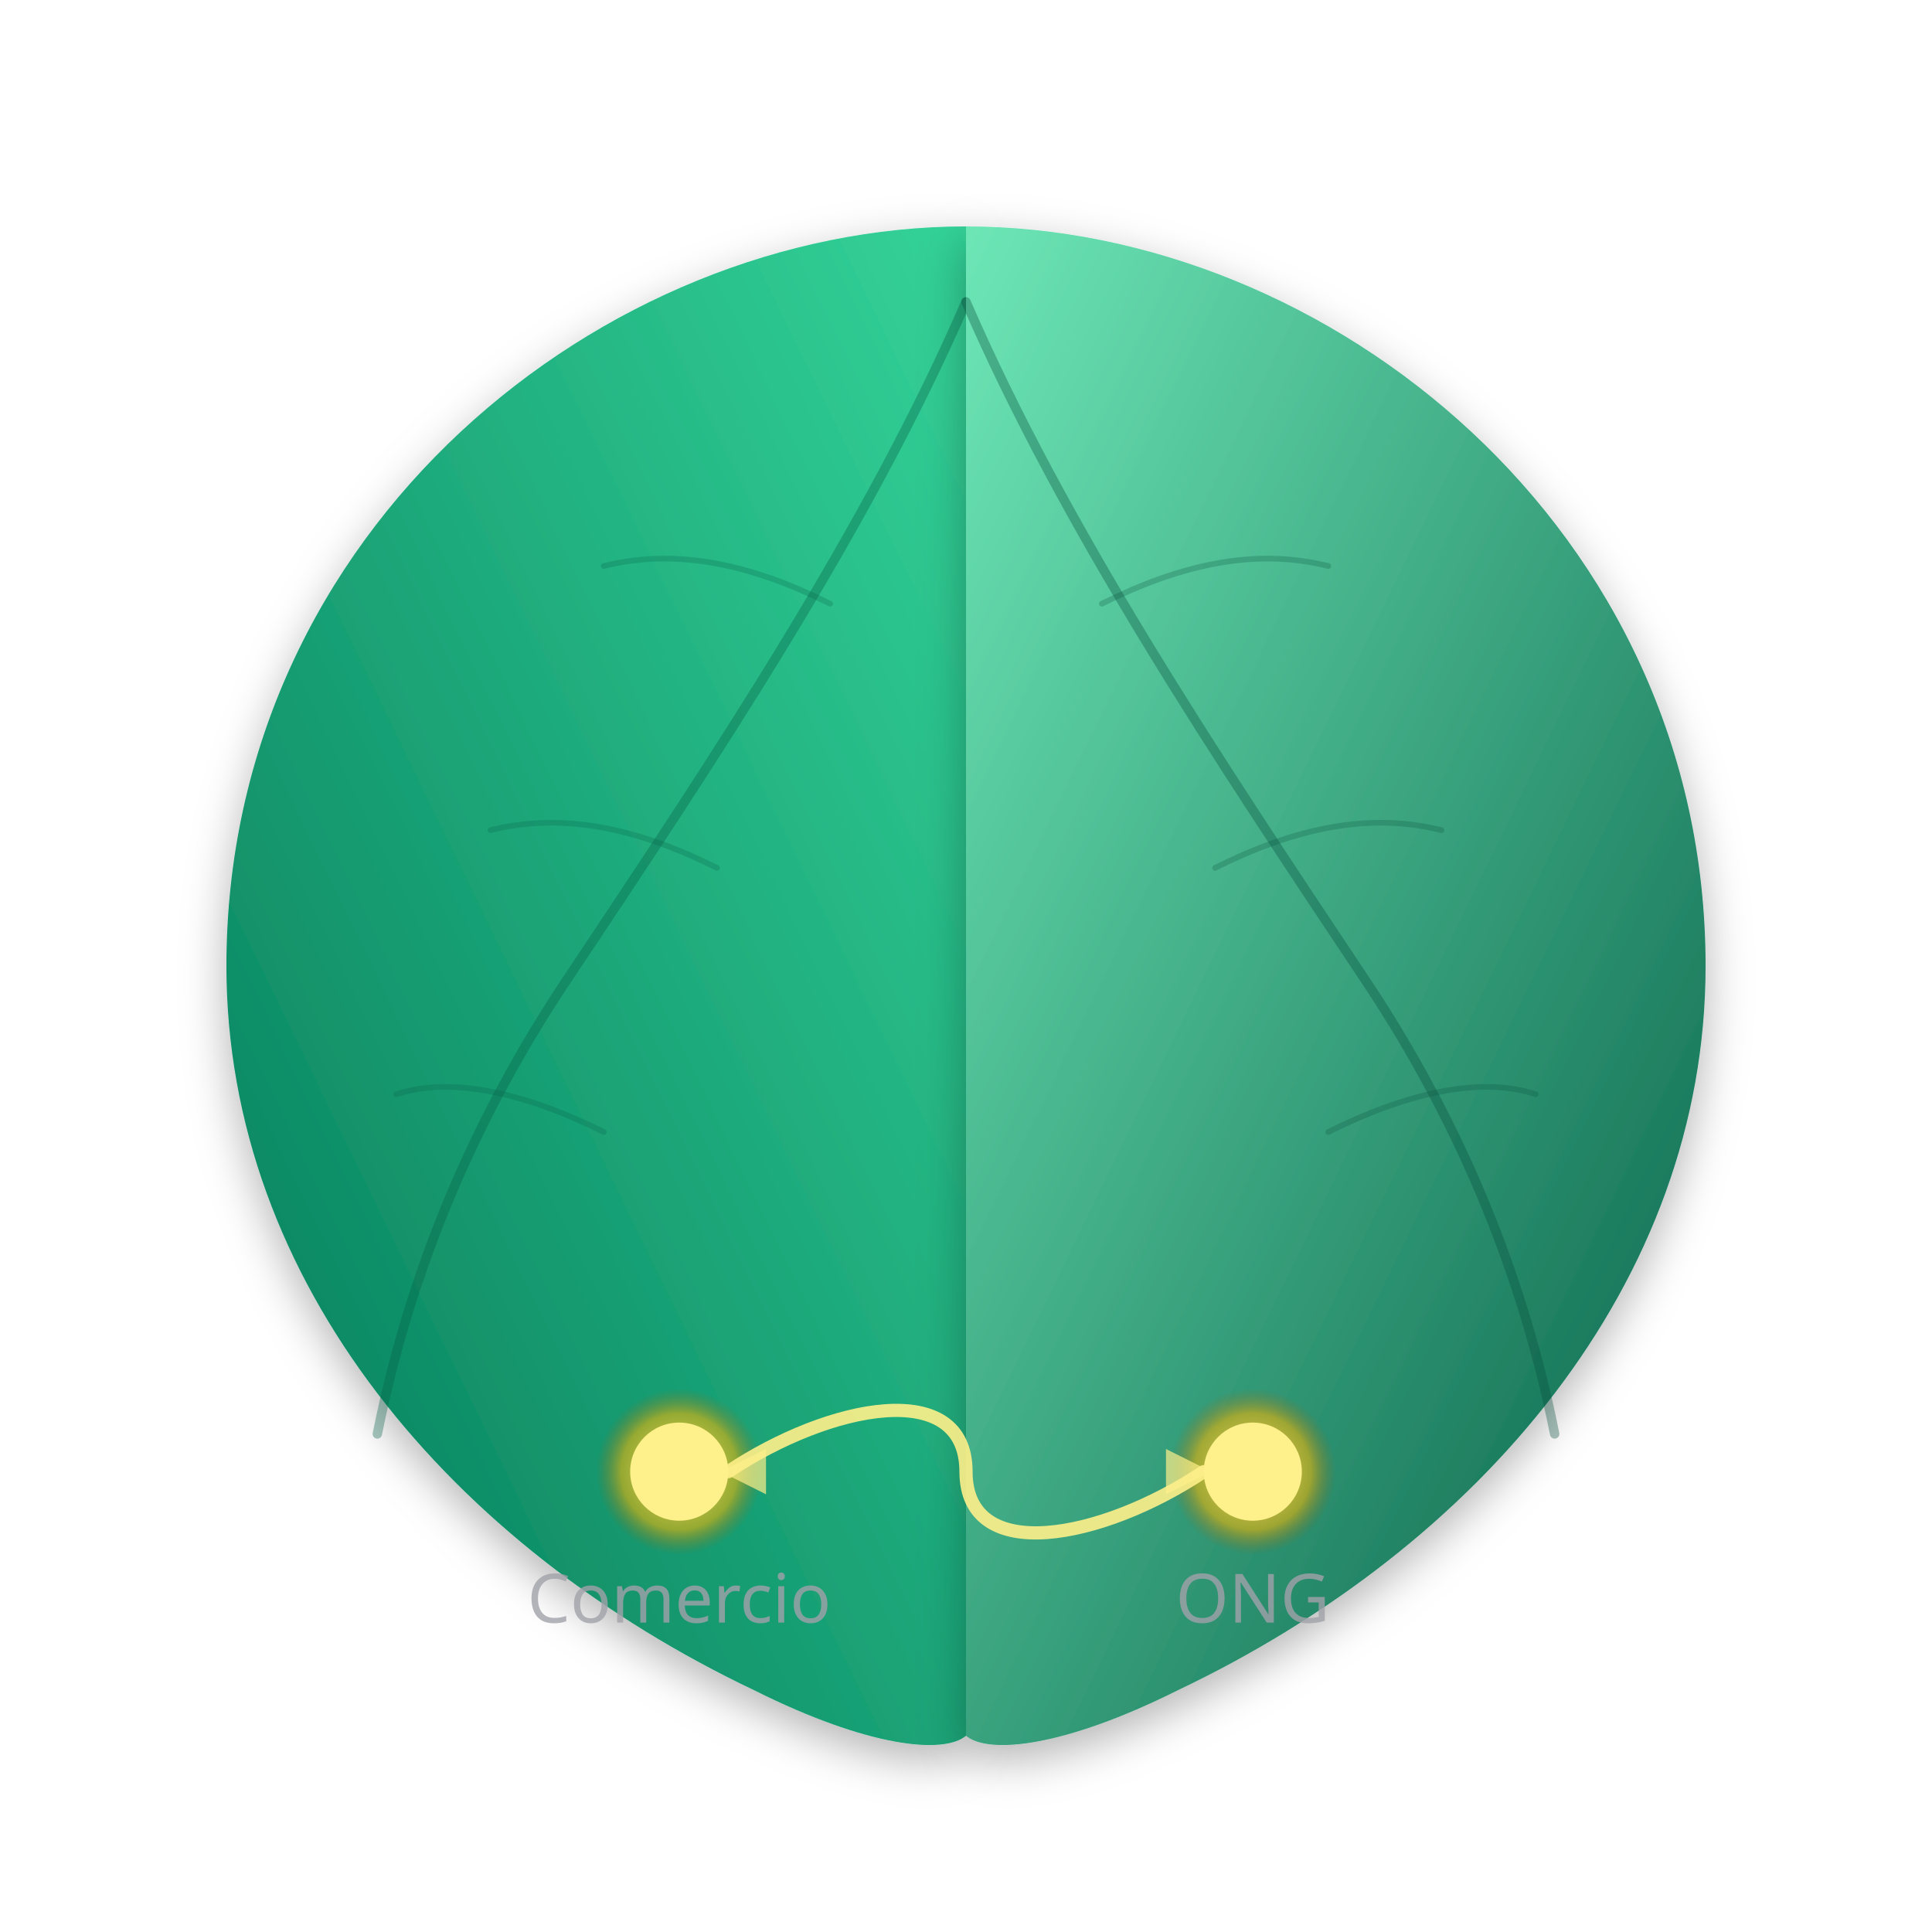
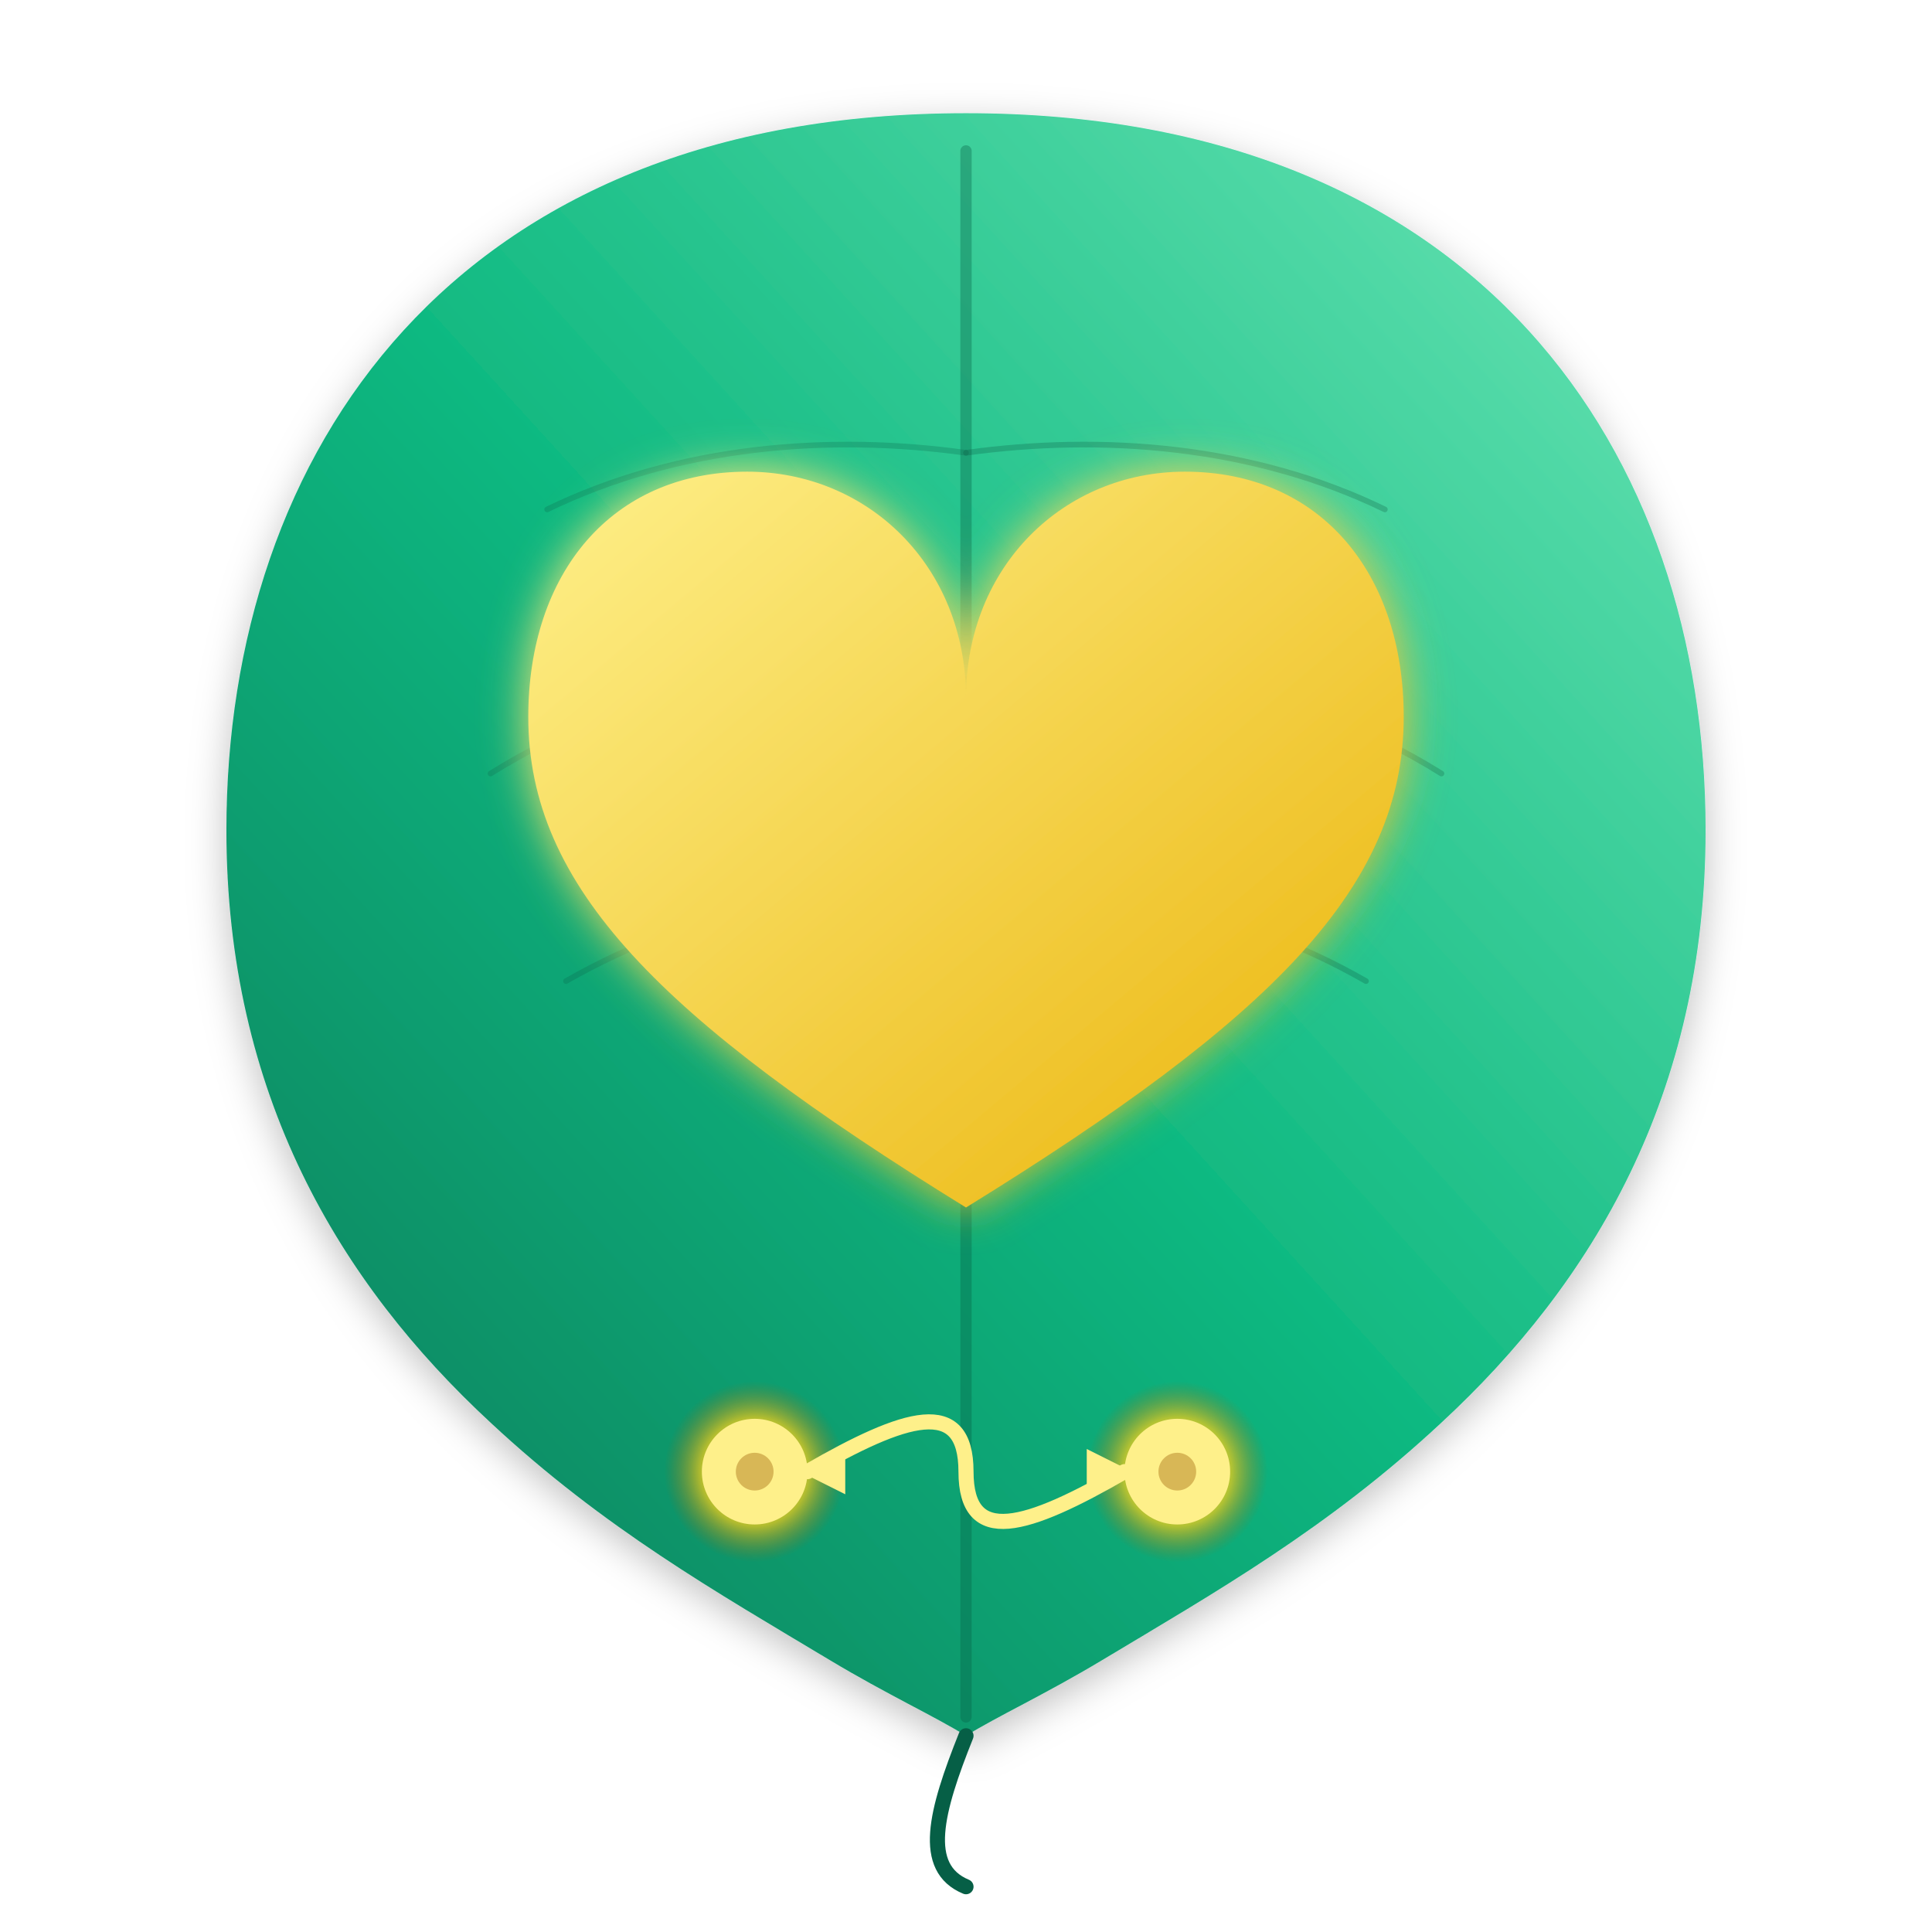
<svg xmlns="http://www.w3.org/2000/svg" viewBox="0 0 512 512" width="512" height="512">
  <defs>
-     <linearGradient id="leftLeaf" x1="0%" y1="100%" x2="100%" y2="0%">
+     <linearGradient id="leafGrad" x1="0%" y1="100%" x2="100%" y2="0%">
      <stop offset="0%" style="stop-color:#047857;stop-opacity:1" />
-       <stop offset="100%" style="stop-color:#34d399;stop-opacity:1" />
+       <stop offset="50%" style="stop-color:#10b981;stop-opacity:1" />
+       <stop offset="100%" style="stop-color:#6ee7b7;stop-opacity:1" />
    </linearGradient>
-     <linearGradient id="rightLeaf" x1="100%" y1="100%" x2="0%" y2="0%">
-       <stop offset="0%" style="stop-color:#065f46;stop-opacity:1" />
-       <stop offset="100%" style="stop-color:#6ee7b7;stop-opacity:1" />
+     <linearGradient id="heartGrad" x1="0%" y1="0%" x2="100%" y2="100%">
+       <stop offset="0%" style="stop-color:#fef08a;stop-opacity:1" />
+       <stop offset="100%" style="stop-color:#eab308;stop-opacity:1" />
    </linearGradient>
    <radialGradient id="dotGlow" cx="50%" cy="50%" r="50%">
      <stop offset="0%" style="stop-color:#fef08a;stop-opacity:1" />
-       <stop offset="70%" style="stop-color:#eab308;stop-opacity:0.6" />
+       <stop offset="60%" style="stop-color:#facc15;stop-opacity:0.7" />
      <stop offset="100%" style="stop-color:#a16207;stop-opacity:0" />
    </radialGradient>
+     <filter id="glow" x="-30%" y="-20%" width="160%" height="140%">
+       <feGaussianBlur stdDeviation="6" result="blur" />
+       <feMerge>
+         <feMergeNode in="blur" />
+         <feMergeNode in="SourceGraphic" />
+       </feMerge>
+     </filter>
    <filter id="shadow" x="-10%" y="-10%" width="120%" height="120%">
-       <feDropShadow dx="0" dy="4" stdDeviation="6" flood-color="#000" flood-opacity="0.3" />
+       <feDropShadow dx="0" dy="3" stdDeviation="5" flood-color="#000" flood-opacity="0.25" />
    </filter>
  </defs>
-   <path d="M256 60             C 160 60, 60 140, 60 256             C 60 340, 120 410, 200 448             C 230 463, 250 465, 256 460            C 256 380, 256 220, 256 60 Z" fill="url(#leftLeaf)" filter="url(#shadow)" />
-   <path d="M256 80             C 230 140, 190 200, 150 260             C 130 290, 110 330, 100 380" stroke="#065f46" stroke-width="2.5" fill="none" stroke-linecap="round" opacity="0.35" />
-   <path d="M220 160 C 200 150, 180 145, 160 150" stroke="#065f46" stroke-width="1.5" fill="none" stroke-linecap="round" opacity="0.25" />
-   <path d="M190 230 C 170 220, 150 215, 130 220" stroke="#065f46" stroke-width="1.5" fill="none" stroke-linecap="round" opacity="0.25" />
-   <path d="M160 300 C 140 290, 120 285, 105 290" stroke="#065f46" stroke-width="1.5" fill="none" stroke-linecap="round" opacity="0.25" />
-   <path d="M256 60             C 352 60, 452 140, 452 256             C 452 340, 392 410, 312 448             C 282 463, 262 465, 256 460            C 256 380, 256 220, 256 60 Z" fill="url(#rightLeaf)" filter="url(#shadow)" />
-   <path d="M256 80             C 282 140, 322 200, 362 260             C 382 290, 402 330, 412 380" stroke="#064e3b" stroke-width="2.5" fill="none" stroke-linecap="round" opacity="0.35" />
-   <path d="M292 160 C 312 150, 332 145, 352 150" stroke="#064e3b" stroke-width="1.5" fill="none" stroke-linecap="round" opacity="0.25" />
-   <path d="M322 230 C 342 220, 362 215, 382 220" stroke="#064e3b" stroke-width="1.5" fill="none" stroke-linecap="round" opacity="0.25" />
-   <path d="M352 300 C 372 290, 392 285, 407 290" stroke="#064e3b" stroke-width="1.5" fill="none" stroke-linecap="round" opacity="0.25" />
-   <circle cx="180" cy="390" r="22" fill="url(#dotGlow)" />
-   <circle cx="180" cy="390" r="13" fill="#fef08a" />
-   <circle cx="332" cy="390" r="22" fill="url(#dotGlow)" />
-   <circle cx="332" cy="390" r="13" fill="#fef08a" />
-   <path d="M193 390 C 220 372, 256 365, 256 390 C 256 415, 292 408, 319 390" stroke="#fef08a" stroke-width="3.5" fill="none" stroke-linecap="round" opacity="0.9" />
-   <polygon points="309,384 321,390 309,396" fill="#fef08a" opacity="0.7" />
-   <polygon points="203,384 191,390 203,396" fill="#fef08a" opacity="0.7" />
-   <text x="180" y="430" text-anchor="middle" fill="#a1a1aa" font-size="18" font-family="sans-serif" opacity="0.8">Comercio</text>
-   <text x="332" y="430" text-anchor="middle" fill="#a1a1aa" font-size="18" font-family="sans-serif" opacity="0.8">ONG</text>
+   <path d="M256 30            C 120 30, 60 120, 60 220            C 60 290, 90 340, 130 377            C 160 405, 190 422, 220 440            C 235 449, 248 455, 256 460            C 264 455, 277 449, 292 440            C 322 422, 352 405, 382 377            C 422 340, 452 290, 452 220            C 452 120, 392 30, 256 30 Z" fill="url(#leafGrad)" filter="url(#shadow)" />
+   <path d="M256 40 C 256 120, 256 250, 256 455" stroke="#065f46" stroke-width="3" fill="none" stroke-linecap="round" opacity="0.35" />
+   <path d="M256 120 C 220 115, 180 118, 145 135" stroke="#065f46" stroke-width="1.5" fill="none" stroke-linecap="round" opacity="0.25" />
+   <path d="M256 180 C 215 175, 170 180, 130 205" stroke="#065f46" stroke-width="1.5" fill="none" stroke-linecap="round" opacity="0.25" />
+   <path d="M256 240 C 220 235, 185 240, 150 260" stroke="#065f46" stroke-width="1.5" fill="none" stroke-linecap="round" opacity="0.25" />
+   <path d="M256 120 C 292 115, 332 118, 367 135" stroke="#064e3b" stroke-width="1.5" fill="none" stroke-linecap="round" opacity="0.25" />
+   <path d="M256 180 C 297 175, 342 180, 382 205" stroke="#064e3b" stroke-width="1.5" fill="none" stroke-linecap="round" opacity="0.25" />
+   <path d="M256 240 C 292 235, 327 240, 362 260" stroke="#064e3b" stroke-width="1.5" fill="none" stroke-linecap="round" opacity="0.25" />
+   <path d="M256 460 C 248 480, 244 495, 256 500" stroke="#065f46" stroke-width="4" fill="none" stroke-linecap="round" />
+   <g filter="url(#glow)">
+     <path d="M256 185              C 256 150, 230 125, 198 125              C 162 125, 140 152, 140 190              C 140 235, 175 270, 256 320              C 337 270, 372 235, 372 190              C 372 152, 350 125, 314 125              C 282 125, 256 150, 256 185 Z" fill="url(#heartGrad)" />
+   </g>
+   <circle cx="200" cy="390" r="24" fill="url(#dotGlow)" />
+   <circle cx="200" cy="390" r="14" fill="#fef08a" />
+   <circle cx="200" cy="390" r="5" fill="#a16207" opacity="0.4" />
+   <circle cx="312" cy="390" r="24" fill="url(#dotGlow)" />
+   <circle cx="312" cy="390" r="14" fill="#fef08a" />
+   <circle cx="312" cy="390" r="5" fill="#a16207" opacity="0.4" />
+   <path d="M214 390 C 240 375, 256 370, 256 390 C 256 410, 272 405, 298 390" stroke="#fef08a" stroke-width="4" fill="none" stroke-linecap="round" />
+   <polygon points="288,384 300,390 288,396" fill="#fef08a" />
+   <polygon points="224,384 212,390 224,396" fill="#fef08a" />
</svg>
